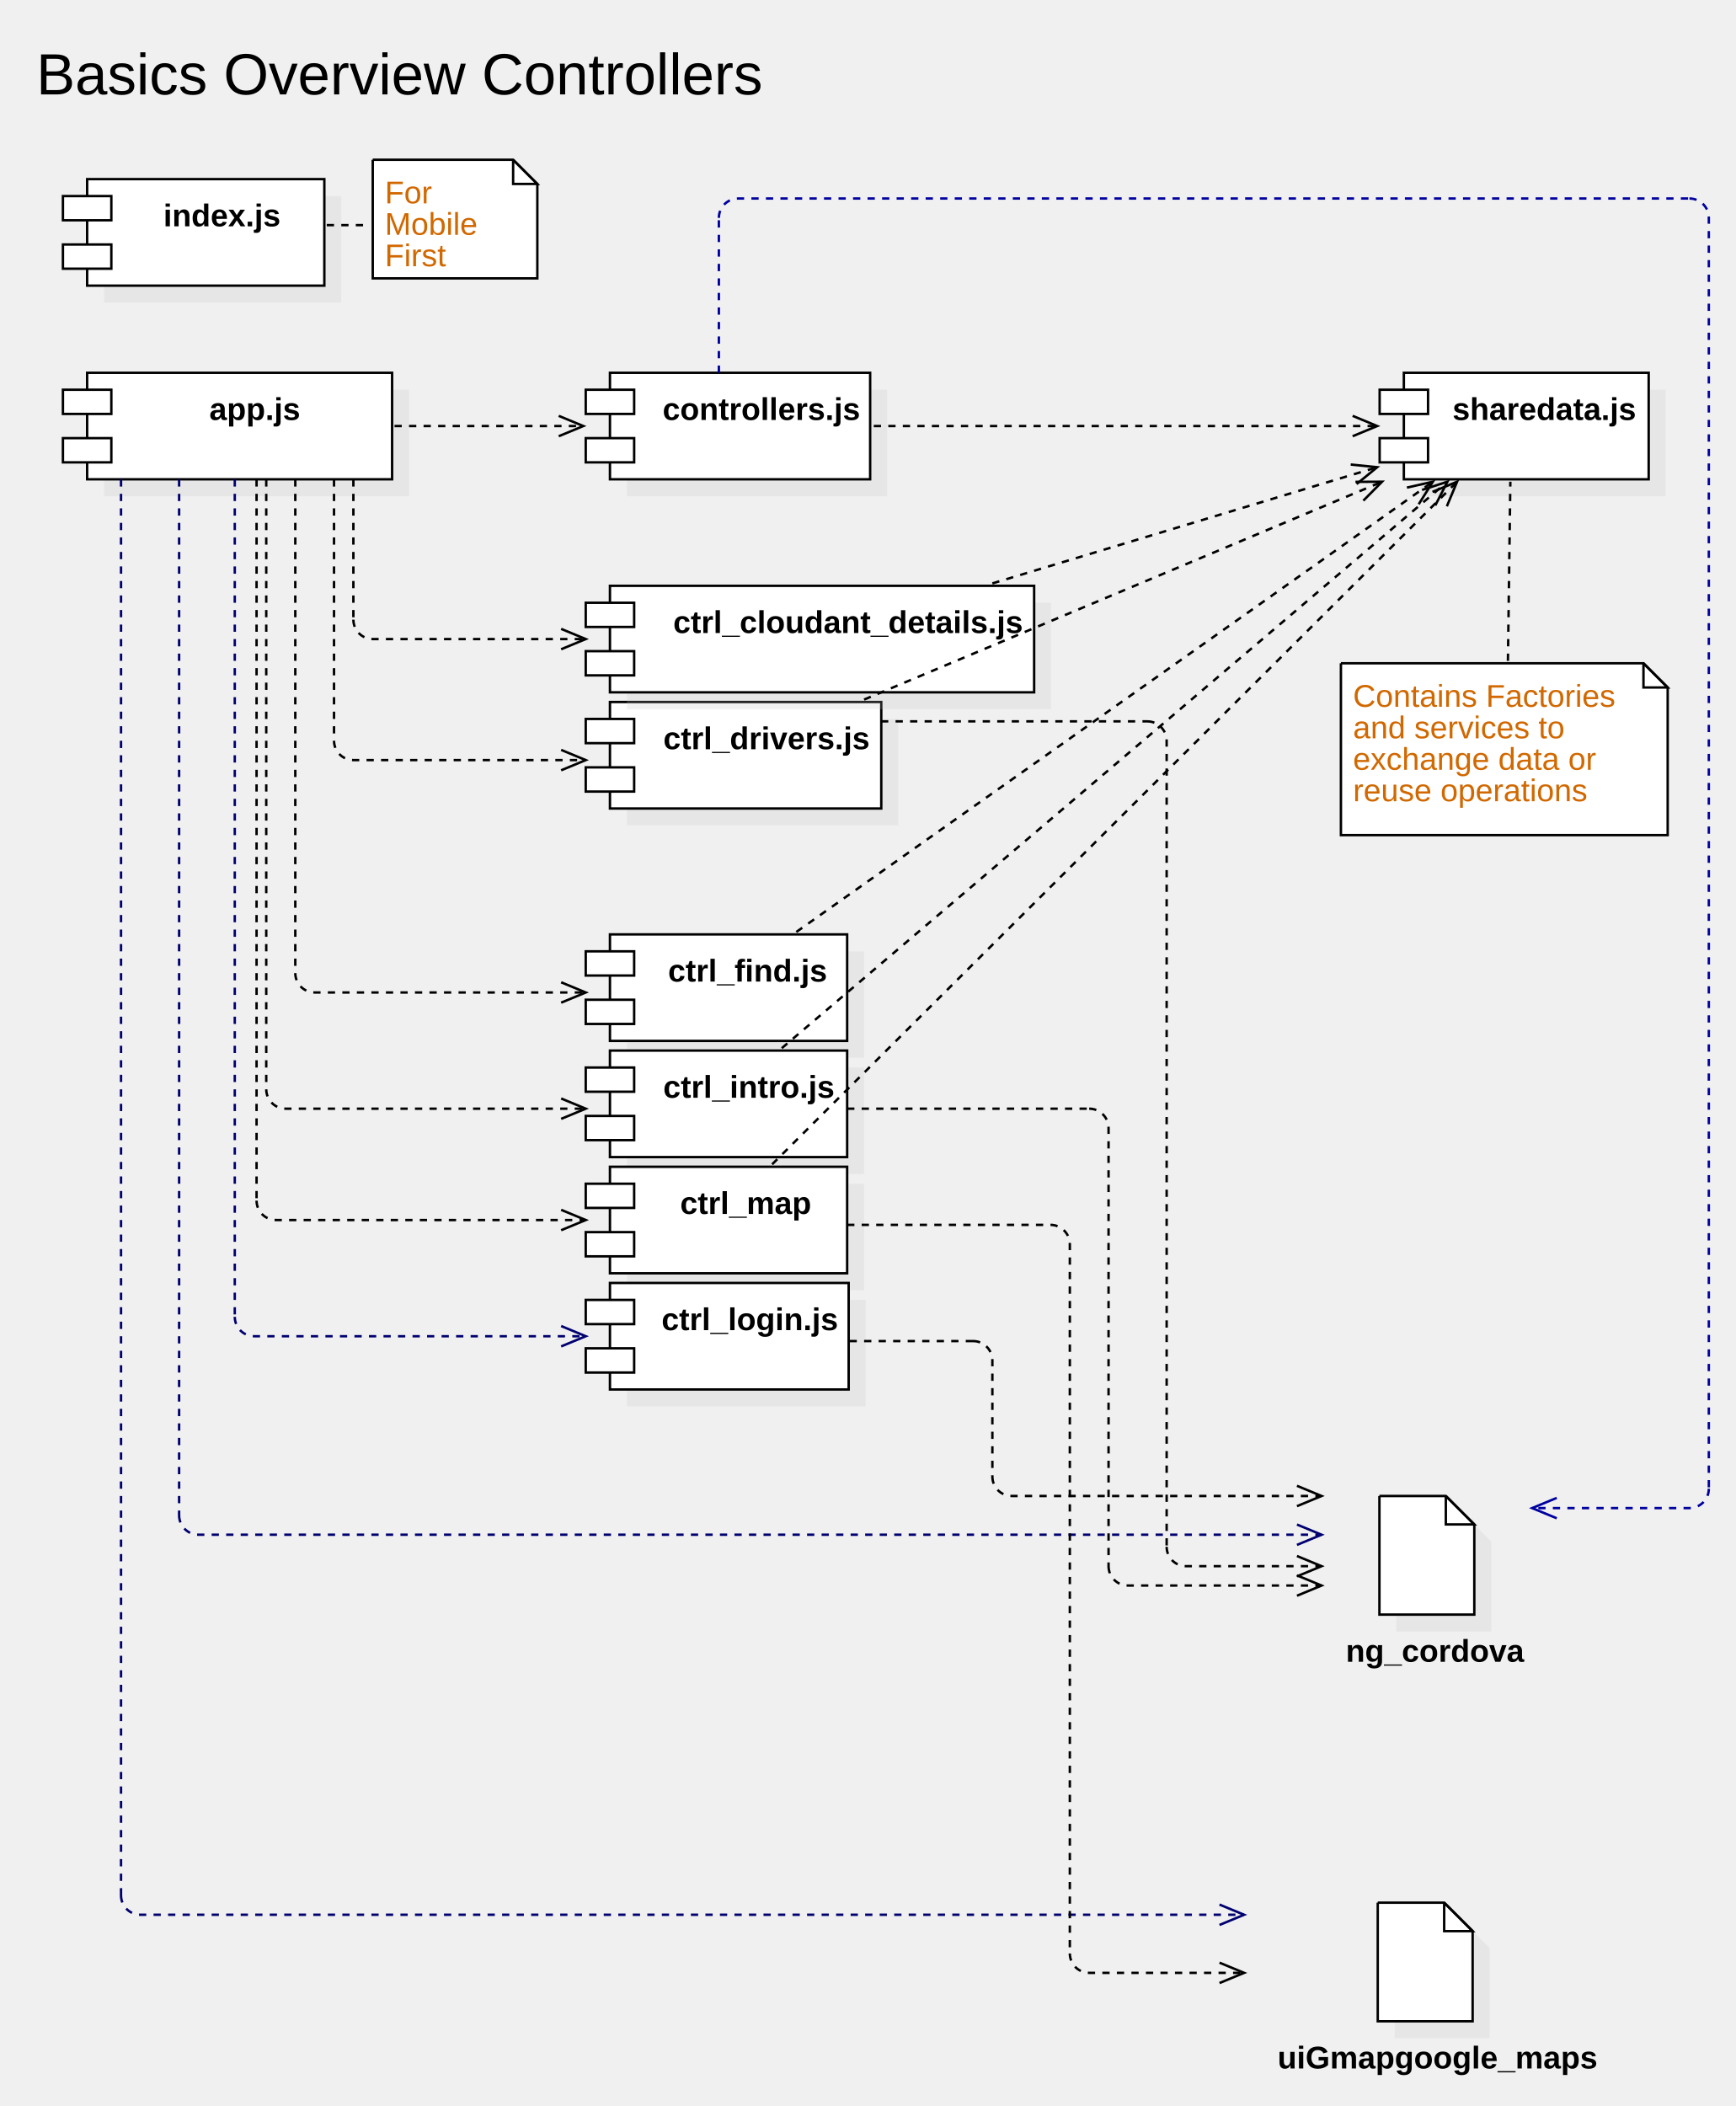
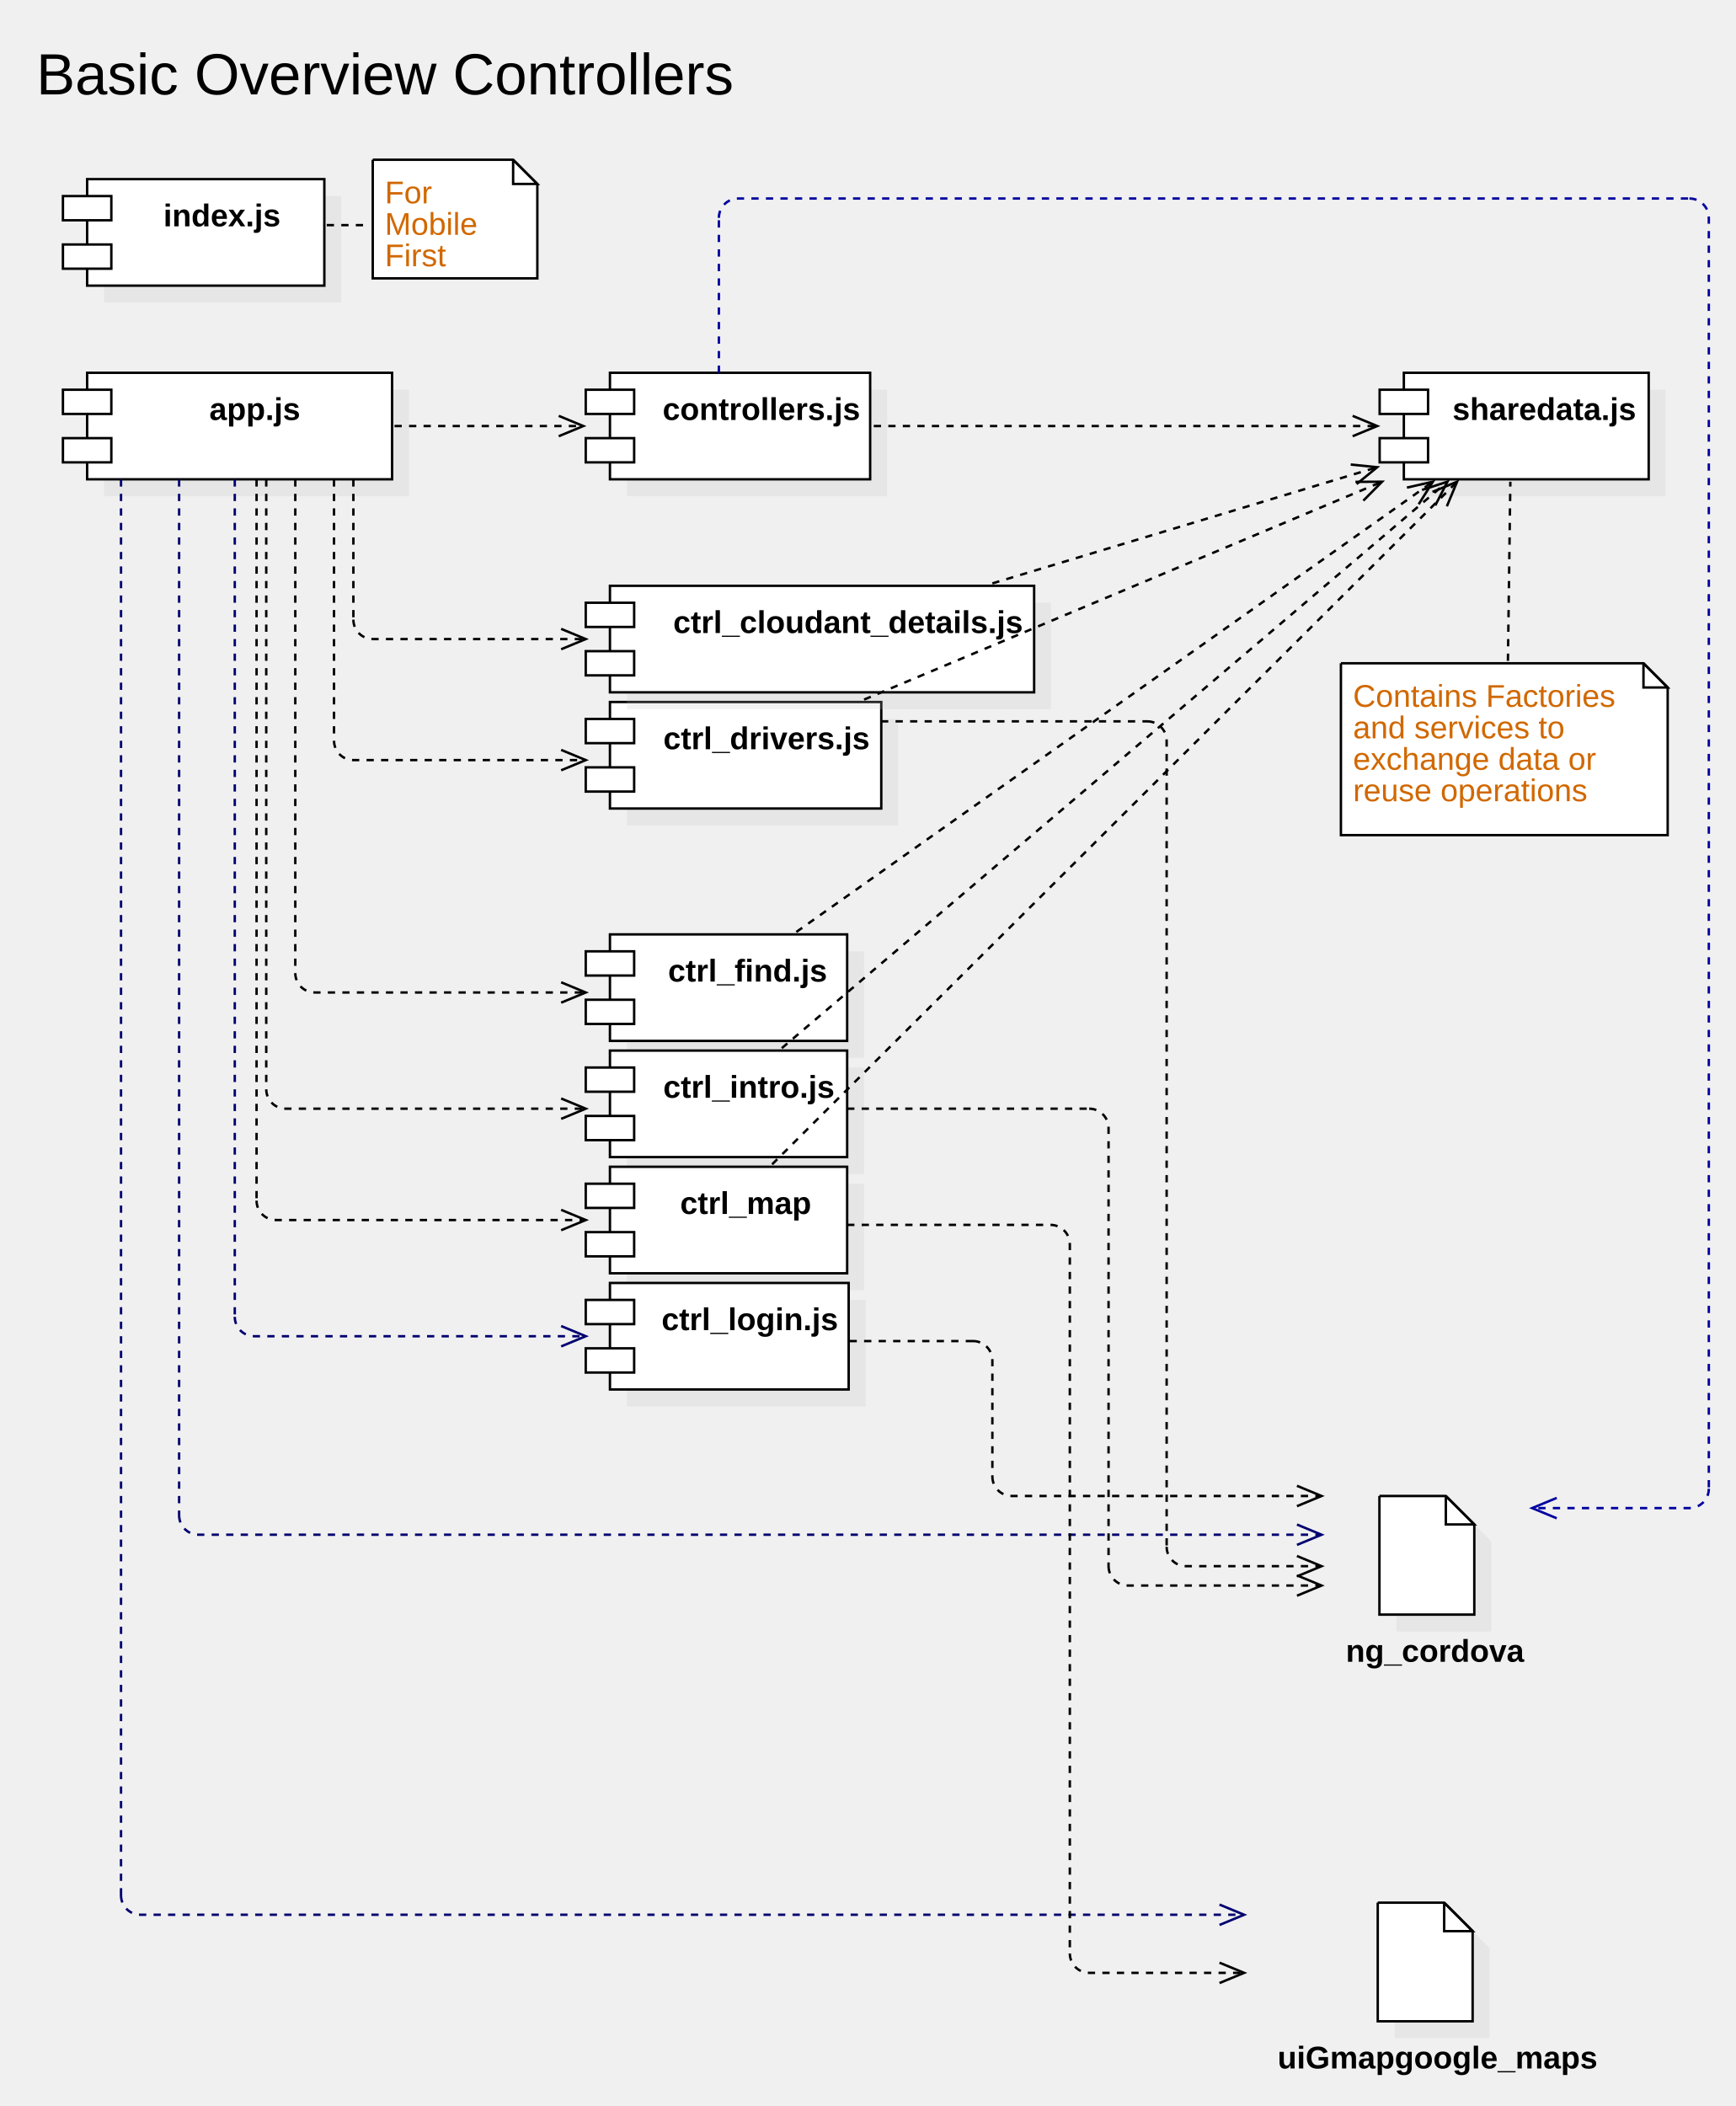
<svg xmlns="http://www.w3.org/2000/svg" version="1.1" width="717" height="870">
  <defs />
  <g>
    <g transform="translate(-166,-70) scale(1,1)">
      <rect fill="#C0C0C0" stroke="none" x="209" y="231" width="126" height="44" opacity="0.2" />
    </g>
    <g transform="translate(-166,-70) scale(1,1)">
      <rect fill="#ffffff" stroke="none" x="202" y="224" width="126" height="44" />
    </g>
    <g transform="translate(-166,-70) scale(1,1)">
      <path fill="none" stroke="#000000" d="M 202 224 L 328 224 L 328 268 L 202 268 L 202 224 Z Z" stroke-miterlimit="10" />
    </g>
    <g transform="translate(-166,-70) scale(1,1)">
      <rect fill="#ffffff" stroke="none" x="192" y="231" width="20" height="10" />
    </g>
    <g transform="translate(-166,-70) scale(1,1)">
      <path fill="none" stroke="#000000" d="M 192 231 L 212 231 L 212 241 L 192 241 L 192 231 Z Z" stroke-miterlimit="10" />
    </g>
    <g transform="translate(-166,-70) scale(1,1)">
      <rect fill="#ffffff" stroke="none" x="192" y="251" width="20" height="10" />
    </g>
    <g transform="translate(-166,-70) scale(1,1)">
      <path fill="none" stroke="#000000" d="M 192 251 L 212 251 L 212 261 L 192 261 L 192 251 Z Z" stroke-miterlimit="10" />
    </g>
    <g transform="translate(-166,-70) scale(1,1)">
      <g>
        <path fill="none" stroke="none" />
        <text fill="#000000" stroke="none" font-family="Arial" font-size="13px" font-style="normal" font-weight="bold" text-decoration="none" x="252.5" y="243.5">app.js</text>
      </g>
    </g>
    <g transform="translate(-166,-70) scale(1,1)">
      <rect fill="#C0C0C0" stroke="none" x="425" y="231" width="107.502" height="44" opacity="0.2" />
    </g>
    <g transform="translate(-166,-70) scale(1,1)">
      <rect fill="#ffffff" stroke="none" x="418" y="224" width="107.502" height="44" />
    </g>
    <g transform="translate(-166,-70) scale(1,1)">
      <path fill="none" stroke="#000000" d="M 418 224 L 525.502 224 L 525.502 268 L 418 268 L 418 224 Z Z" stroke-miterlimit="10" />
    </g>
    <g transform="translate(-166,-70) scale(1,1)">
      <rect fill="#ffffff" stroke="none" x="408" y="231" width="20" height="10" />
    </g>
    <g transform="translate(-166,-70) scale(1,1)">
      <path fill="none" stroke="#000000" d="M 408 231 L 428 231 L 428 241 L 408 241 L 408 231 Z Z" stroke-miterlimit="10" />
    </g>
    <g transform="translate(-166,-70) scale(1,1)">
      <rect fill="#ffffff" stroke="none" x="408" y="251" width="20" height="10" />
    </g>
    <g transform="translate(-166,-70) scale(1,1)">
      <path fill="none" stroke="#000000" d="M 408 251 L 428 251 L 428 261 L 408 261 L 408 251 Z Z" stroke-miterlimit="10" />
    </g>
    <g transform="translate(-166,-70) scale(1,1)">
      <g>
        <path fill="none" stroke="none" />
        <text fill="#000000" stroke="none" font-family="Arial" font-size="13px" font-style="normal" font-weight="bold" text-decoration="none" x="439.751" y="243.5">controllers.js</text>
      </g>
    </g>
    <g transform="translate(-166,-70) scale(1,1)">
      <rect fill="#C0C0C0" stroke="none" x="425" y="367" width="112.095" height="44" opacity="0.2" />
    </g>
    <g transform="translate(-166,-70) scale(1,1)">
      <rect fill="#ffffff" stroke="none" x="418" y="360" width="112.095" height="44" />
    </g>
    <g transform="translate(-166,-70) scale(1,1)">
      <path fill="none" stroke="#000000" d="M 418 360 L 530.095 360 L 530.095 404 L 418 404 L 418 360 Z Z" stroke-miterlimit="10" />
    </g>
    <g transform="translate(-166,-70) scale(1,1)">
      <rect fill="#ffffff" stroke="none" x="408" y="367" width="20" height="10" />
    </g>
    <g transform="translate(-166,-70) scale(1,1)">
      <path fill="none" stroke="#000000" d="M 408 367 L 428 367 L 428 377 L 408 377 L 408 367 Z Z" stroke-miterlimit="10" />
    </g>
    <g transform="translate(-166,-70) scale(1,1)">
      <rect fill="#ffffff" stroke="none" x="408" y="387" width="20" height="10" />
    </g>
    <g transform="translate(-166,-70) scale(1,1)">
      <path fill="none" stroke="#000000" d="M 408 387 L 428 387 L 428 397 L 408 397 L 408 387 Z Z" stroke-miterlimit="10" />
    </g>
    <g transform="translate(-166,-70) scale(1,1)">
      <g>
        <path fill="none" stroke="none" />
        <text fill="#000000" stroke="none" font-family="Arial" font-size="13px" font-style="normal" font-weight="bold" text-decoration="none" x="440.048" y="379.5">ctrl_drivers.js</text>
      </g>
    </g>
    <g transform="translate(-166,-70) scale(1,1)">
      <rect fill="#C0C0C0" stroke="none" x="425" y="319" width="175.251" height="44" opacity="0.2" />
    </g>
    <g transform="translate(-166,-70) scale(1,1)">
      <rect fill="#ffffff" stroke="none" x="418" y="312" width="175.251" height="44" />
    </g>
    <g transform="translate(-166,-70) scale(1,1)">
      <path fill="none" stroke="#000000" d="M 418 312 L 593.251 312 L 593.251 356 L 418 356 L 418 312 Z Z" stroke-miterlimit="10" />
    </g>
    <g transform="translate(-166,-70) scale(1,1)">
      <rect fill="#ffffff" stroke="none" x="408" y="319" width="20" height="10" />
    </g>
    <g transform="translate(-166,-70) scale(1,1)">
      <path fill="none" stroke="#000000" d="M 408 319 L 428 319 L 428 329 L 408 329 L 408 319 Z Z" stroke-miterlimit="10" />
    </g>
    <g transform="translate(-166,-70) scale(1,1)">
      <rect fill="#ffffff" stroke="none" x="408" y="339" width="20" height="10" />
    </g>
    <g transform="translate(-166,-70) scale(1,1)">
      <path fill="none" stroke="#000000" d="M 408 339 L 428 339 L 428 349 L 408 349 L 408 339 Z Z" stroke-miterlimit="10" />
    </g>
    <g transform="translate(-166,-70) scale(1,1)">
      <g>
        <path fill="none" stroke="none" />
        <text fill="#000000" stroke="none" font-family="Arial" font-size="13px" font-style="normal" font-weight="bold" text-decoration="none" x="444.126" y="331.5">ctrl_cloudant_details.js</text>
      </g>
    </g>
    <g transform="translate(-166,-70) scale(1,1)">
      <rect fill="#C0C0C0" stroke="none" x="753" y="231" width="101.155" height="44" opacity="0.2" />
    </g>
    <g transform="translate(-166,-70) scale(1,1)">
      <rect fill="#ffffff" stroke="none" x="746" y="224" width="101.155" height="44" />
    </g>
    <g transform="translate(-166,-70) scale(1,1)">
      <path fill="none" stroke="#000000" d="M 746 224 L 847.155 224 L 847.155 268 L 746 268 L 746 224 Z Z" stroke-miterlimit="10" />
    </g>
    <g transform="translate(-166,-70) scale(1,1)">
      <rect fill="#ffffff" stroke="none" x="736" y="231" width="20" height="10" />
    </g>
    <g transform="translate(-166,-70) scale(1,1)">
      <path fill="none" stroke="#000000" d="M 736 231 L 756 231 L 756 241 L 736 241 L 736 231 Z Z" stroke-miterlimit="10" />
    </g>
    <g transform="translate(-166,-70) scale(1,1)">
      <rect fill="#ffffff" stroke="none" x="736" y="251" width="20" height="10" />
    </g>
    <g transform="translate(-166,-70) scale(1,1)">
      <path fill="none" stroke="#000000" d="M 736 251 L 756 251 L 756 261 L 736 261 L 736 251 Z Z" stroke-miterlimit="10" />
    </g>
    <g transform="translate(-166,-70) scale(1,1)">
      <g>
        <path fill="none" stroke="none" />
        <text fill="#000000" stroke="none" font-family="Arial" font-size="13px" font-style="normal" font-weight="bold" text-decoration="none" x="766.077" y="243.5">sharedata.js</text>
      </g>
    </g>
    <g transform="translate(-166,-70) scale(1,1)">
      <path fill="none" stroke="#000000" d="M 523 359 L 737 269" stroke-miterlimit="10" stroke-dasharray="3" />
    </g>
    <g transform="translate(-166,-70) scale(1,1)">
      <path fill="none" stroke="#000000" d="M 729.264 276.82 L 737 269 L 726 269.059" stroke-miterlimit="10" />
    </g>
    <g transform="translate(-166,-70) scale(1,1)">
      <path fill="none" stroke="#000000" d="M 576 311 L 735 263" stroke-miterlimit="10" stroke-dasharray="3" />
    </g>
    <g transform="translate(-166,-70) scale(1,1)">
      <path fill="none" stroke="#000000" d="M 726.488 269.967 L 735 263 L 724.054 261.907" stroke-miterlimit="10" />
    </g>
    <g transform="translate(-166,-70) scale(1,1)">
      <g>
        <path fill="none" stroke="none" />
-         <text fill="#000000" stroke="none" font-family="Arial" font-size="24px" font-style="normal" font-weight="normal" text-decoration="none" x="181" y="109">Basics Overview Controllers</text>
+         <text fill="#000000" stroke="none" font-family="Arial" font-size="24px" font-style="normal" font-weight="normal" text-decoration="none" x="181" y="109">Basic Overview Controllers</text>
      </g>
    </g>
    <g transform="translate(-166,-70) scale(1,1)">
      <path fill="#ffffff" stroke="none" d="M 720 344 L 845 344 L 855 354 L 855 415 L 720 415 L 720 344" />
    </g>
    <g transform="translate(-166,-70) scale(1,1)">
      <path fill="none" stroke="#000000" d="M 720 344 L 845 344 L 855 354 L 855 415 L 720 415 L 720 344 L 720 344" stroke-miterlimit="10" />
    </g>
    <g transform="translate(-166,-70) scale(1,1)">
      <path fill="none" stroke="#000000" d="M 845 344 L 845 354 L 855 354 L 845 344" stroke-miterlimit="10" />
    </g>
    <g transform="translate(-166,-70) scale(1,1)">
      <g>
        <path fill="none" stroke="none" />
        <text fill="#d16800" stroke="none" font-family="Arial" font-size="13px" font-style="normal" font-weight="normal" text-decoration="none" x="725" y="362">Contains Factories</text>
        <text fill="#d16800" stroke="none" font-family="Arial" font-size="13px" font-style="normal" font-weight="normal" text-decoration="none" x="725" y="375">and services to</text>
        <text fill="#d16800" stroke="none" font-family="Arial" font-size="13px" font-style="normal" font-weight="normal" text-decoration="none" x="725" y="388">exchange data or</text>
        <text fill="#d16800" stroke="none" font-family="Arial" font-size="13px" font-style="normal" font-weight="normal" text-decoration="none" x="725" y="401">reuse operations</text>
      </g>
    </g>
    <g transform="translate(-166,-70) scale(1,1)">
      <path fill="none" stroke="#000000" d="M 789 343 L 790 269" stroke-miterlimit="10" stroke-dasharray="3" />
    </g>
    <g transform="translate(-166,-70) scale(1,1)">
      <path fill="none" stroke="#000000" d="M 527 246 L 735 246" stroke-miterlimit="10" stroke-dasharray="3" />
    </g>
    <g transform="translate(-166,-70) scale(1,1)">
      <path fill="none" stroke="#000000" d="M 724.837 250.21 L 735 246 L 724.837 241.79" stroke-miterlimit="10" />
    </g>
    <g transform="translate(-166,-70) scale(1,1)">
      <rect fill="#C0C0C0" stroke="none" x="209" y="151" width="98" height="44" opacity="0.2" />
    </g>
    <g transform="translate(-166,-70) scale(1,1)">
      <rect fill="#ffffff" stroke="none" x="202" y="144" width="98" height="44" />
    </g>
    <g transform="translate(-166,-70) scale(1,1)">
      <path fill="none" stroke="#000000" d="M 202 144 L 300 144 L 300 188 L 202 188 L 202 144 Z Z" stroke-miterlimit="10" />
    </g>
    <g transform="translate(-166,-70) scale(1,1)">
      <rect fill="#ffffff" stroke="none" x="192" y="151" width="20" height="10" />
    </g>
    <g transform="translate(-166,-70) scale(1,1)">
      <path fill="none" stroke="#000000" d="M 192 151 L 212 151 L 212 161 L 192 161 L 192 151 Z Z" stroke-miterlimit="10" />
    </g>
    <g transform="translate(-166,-70) scale(1,1)">
      <rect fill="#ffffff" stroke="none" x="192" y="171" width="20" height="10" />
    </g>
    <g transform="translate(-166,-70) scale(1,1)">
      <path fill="none" stroke="#000000" d="M 192 171 L 212 171 L 212 181 L 192 181 L 192 171 Z Z" stroke-miterlimit="10" />
    </g>
    <g transform="translate(-166,-70) scale(1,1)">
      <g>
        <path fill="none" stroke="none" />
        <text fill="#000000" stroke="none" font-family="Arial" font-size="13px" font-style="normal" font-weight="bold" text-decoration="none" x="233.5" y="163.5">index.js</text>
      </g>
    </g>
    <g transform="translate(-166,-70) scale(1,1)">
      <path fill="#ffffff" stroke="none" d="M 320 136 L 378 136 L 388 146 L 388 185 L 320 185 L 320 136" />
    </g>
    <g transform="translate(-166,-70) scale(1,1)">
      <path fill="none" stroke="#000000" d="M 320 136 L 378 136 L 388 146 L 388 185 L 320 185 L 320 136 L 320 136" stroke-miterlimit="10" />
    </g>
    <g transform="translate(-166,-70) scale(1,1)">
      <path fill="none" stroke="#000000" d="M 378 136 L 378 146 L 388 146 L 378 136" stroke-miterlimit="10" />
    </g>
    <g transform="translate(-166,-70) scale(1,1)">
      <g>
        <path fill="none" stroke="none" />
        <text fill="#d16800" stroke="none" font-family="Arial" font-size="13px" font-style="normal" font-weight="normal" text-decoration="none" x="325" y="154">For</text>
        <text fill="#d16800" stroke="none" font-family="Arial" font-size="13px" font-style="normal" font-weight="normal" text-decoration="none" x="325" y="167">Mobile</text>
        <text fill="#d16800" stroke="none" font-family="Arial" font-size="13px" font-style="normal" font-weight="normal" text-decoration="none" x="325" y="180">First</text>
      </g>
    </g>
    <g transform="translate(-166,-70) scale(1,1)">
      <path fill="none" stroke="#000000" d="M 301 163 L 319 163" stroke-miterlimit="10" stroke-dasharray="3" />
    </g>
    <g transform="translate(-166,-70) scale(1,1)">
      <path fill="none" stroke="#000000" d="M 312 268 L 312 326 M 312 326 A 8 8 0 0 0 320 334 L 408 334" stroke-miterlimit="10" stroke-dasharray="3" />
    </g>
    <g transform="translate(-166,-70) scale(1,1)">
      <path fill="none" stroke="#000000" d="M 397.837 338.21 L 408 334 L 397.837 329.79" stroke-miterlimit="10" />
    </g>
    <g transform="translate(-166,-70) scale(1,1)">
      <path fill="none" stroke="#000000" d="M 329 246 L 407 246" stroke-miterlimit="10" stroke-dasharray="3" />
    </g>
    <g transform="translate(-166,-70) scale(1,1)">
      <path fill="none" stroke="#000000" d="M 396.837 250.21 L 407 246 L 396.837 241.79" stroke-miterlimit="10" />
    </g>
    <g transform="translate(-166,-70) scale(1,1)">
      <path fill="none" stroke="#000000" d="M 304 268 L 304 376 M 304 376 A 8 8 0 0 0 312 384 L 408 384" stroke-miterlimit="10" stroke-dasharray="3" />
    </g>
    <g transform="translate(-166,-70) scale(1,1)">
      <path fill="none" stroke="#000000" d="M 397.837 388.21 L 408 384 L 397.837 379.79" stroke-miterlimit="10" />
    </g>
    <g transform="translate(-166,-70) scale(1,1)">
      <path fill="#C0C0C0" stroke="none" d="M 742.908 695 L 770.348 695 L 782.108 706.76 L 782.108 744 L 742.908 744" opacity="0.2" />
    </g>
    <g transform="translate(-166,-70) scale(1,1)">
      <path fill="#ffffff" stroke="none" d="M 735.908 688 L 763.348 688 L 775.108 699.76 L 775.108 737 L 735.908 737" />
    </g>
    <g transform="translate(-166,-70) scale(1,1)">
      <path fill="none" stroke="#000000" d="M 735.908 688 L 763.348 688 L 775.108 699.76 L 775.108 737 L 735.908 737 L 735.908 688" stroke-miterlimit="10" />
    </g>
    <g transform="translate(-166,-70) scale(1,1)">
      <path fill="none" stroke="#000000" d="M 763.348 688 L 763.348 699.76 L 775.108 699.76 L 763.348 688" stroke-miterlimit="10" />
    </g>
    <g transform="translate(-166,-70) scale(1,1)">
      <g>
        <path fill="none" stroke="none" />
        <text fill="#000000" stroke="none" font-family="Arial" font-size="13px" font-style="normal" font-weight="bold" text-decoration="none" x="722.008" y="756.5">ng_cordova</text>
      </g>
    </g>
    <g transform="translate(-166,-70) scale(1,1)">
      <path fill="none" stroke="#000070" d="M 240 268 L 240 696 M 240 696 A 8 8 0 0 0 248 704 L 712 704" stroke-miterlimit="10" stroke-dasharray="3" />
    </g>
    <g transform="translate(-166,-70) scale(1,1)">
      <path fill="none" stroke="#000070" d="M 701.837 708.21 L 712 704 L 701.837 699.79" stroke-miterlimit="10" />
    </g>
    <g transform="translate(-166,-70) scale(1,1)">
      <path fill="none" stroke="#0000a0" d="M 463 224 L 463 160 M 463 160 A 8 8 0 0 1 471 152 L 864 152 M 864 152 A 8 8 0 0 1 872 160 L 872 685 M 872 685 A 8 8 0 0 1 864 693 L 799 693" stroke-miterlimit="10" stroke-dasharray="3" />
    </g>
    <g transform="translate(-166,-70) scale(1,1)">
      <path fill="none" stroke="#0000a0" d="M 809.163 688.79 L 799 693 L 809.163 697.21" stroke-miterlimit="10" />
    </g>
    <g transform="translate(-166,-70) scale(1,1)">
      <path fill="#C0C0C0" stroke="none" d="M 742.218 863 L 769.658 863 L 781.418 874.76 L 781.418 912 L 742.218 912" opacity="0.2" />
    </g>
    <g transform="translate(-166,-70) scale(1,1)">
      <path fill="#ffffff" stroke="none" d="M 735.218 856 L 762.658 856 L 774.418 867.76 L 774.418 905 L 735.218 905" />
    </g>
    <g transform="translate(-166,-70) scale(1,1)">
      <path fill="none" stroke="#000000" d="M 735.218 856 L 762.658 856 L 774.418 867.76 L 774.418 905 L 735.218 905 L 735.218 856" stroke-miterlimit="10" />
    </g>
    <g transform="translate(-166,-70) scale(1,1)">
      <path fill="none" stroke="#000000" d="M 762.658 856 L 762.658 867.76 L 774.418 867.76 L 762.658 856" stroke-miterlimit="10" />
    </g>
    <g transform="translate(-166,-70) scale(1,1)">
      <g>
        <path fill="none" stroke="none" />
        <text fill="#000000" stroke="none" font-family="Arial" font-size="13px" font-style="normal" font-weight="bold" text-decoration="none" x="693.818" y="924.5">uiGmapgoogle_maps</text>
      </g>
    </g>
    <g transform="translate(-166,-70) scale(1,1)">
      <path fill="none" stroke="#000000" d="M 530 368 L 640 368 M 640 368 A 8 8 0 0 1 648 376 L 648 709 M 648 709 A 8 8 0 0 0 656 717 L 712 717" stroke-miterlimit="10" stroke-dasharray="3" />
    </g>
    <g transform="translate(-166,-70) scale(1,1)">
      <path fill="none" stroke="#000000" d="M 701.837 721.21 L 712 717 L 701.837 712.79" stroke-miterlimit="10" />
    </g>
    <g transform="translate(-166,-70) scale(1,1)">
      <rect fill="#C0C0C0" stroke="none" x="425" y="463" width="98" height="44" opacity="0.2" />
    </g>
    <g transform="translate(-166,-70) scale(1,1)">
      <rect fill="#ffffff" stroke="none" x="418" y="456" width="98" height="44" />
    </g>
    <g transform="translate(-166,-70) scale(1,1)">
      <path fill="none" stroke="#000000" d="M 418 456 L 516 456 L 516 500 L 418 500 L 418 456 Z Z" stroke-miterlimit="10" />
    </g>
    <g transform="translate(-166,-70) scale(1,1)">
      <rect fill="#ffffff" stroke="none" x="408" y="463" width="20" height="10" />
    </g>
    <g transform="translate(-166,-70) scale(1,1)">
      <path fill="none" stroke="#000000" d="M 408 463 L 428 463 L 428 473 L 408 473 L 408 463 Z Z" stroke-miterlimit="10" />
    </g>
    <g transform="translate(-166,-70) scale(1,1)">
      <rect fill="#ffffff" stroke="none" x="408" y="483" width="20" height="10" />
    </g>
    <g transform="translate(-166,-70) scale(1,1)">
      <path fill="none" stroke="#000000" d="M 408 483 L 428 483 L 428 493 L 408 493 L 408 483 Z Z" stroke-miterlimit="10" />
    </g>
    <g transform="translate(-166,-70) scale(1,1)">
      <g>
        <path fill="none" stroke="none" />
        <text fill="#000000" stroke="none" font-family="Arial" font-size="13px" font-style="normal" font-weight="bold" text-decoration="none" x="442" y="475.5">ctrl_find.js</text>
      </g>
    </g>
    <g transform="translate(-166,-70) scale(1,1)">
      <path fill="none" stroke="#000000" d="M 288 268 L 288 472 M 288 472 A 8 8 0 0 0 296 480 L 408 480" stroke-miterlimit="10" stroke-dasharray="3" />
    </g>
    <g transform="translate(-166,-70) scale(1,1)">
      <path fill="none" stroke="#000000" d="M 397.837 484.21 L 408 480 L 397.837 475.79" stroke-miterlimit="10" />
    </g>
    <g transform="translate(-166,-70) scale(1,1)">
      <rect fill="#C0C0C0" stroke="none" x="425" y="511" width="98" height="44" opacity="0.2" />
    </g>
    <g transform="translate(-166,-70) scale(1,1)">
      <rect fill="#ffffff" stroke="none" x="418" y="504" width="98" height="44" />
    </g>
    <g transform="translate(-166,-70) scale(1,1)">
      <path fill="none" stroke="#000000" d="M 418 504 L 516 504 L 516 548 L 418 548 L 418 504 Z Z" stroke-miterlimit="10" />
    </g>
    <g transform="translate(-166,-70) scale(1,1)">
      <rect fill="#ffffff" stroke="none" x="408" y="511" width="20" height="10" />
    </g>
    <g transform="translate(-166,-70) scale(1,1)">
      <path fill="none" stroke="#000000" d="M 408 511 L 428 511 L 428 521 L 408 521 L 408 511 Z Z" stroke-miterlimit="10" />
    </g>
    <g transform="translate(-166,-70) scale(1,1)">
      <rect fill="#ffffff" stroke="none" x="408" y="531" width="20" height="10" />
    </g>
    <g transform="translate(-166,-70) scale(1,1)">
      <path fill="none" stroke="#000000" d="M 408 531 L 428 531 L 428 541 L 408 541 L 408 531 Z Z" stroke-miterlimit="10" />
    </g>
    <g transform="translate(-166,-70) scale(1,1)">
      <g>
        <path fill="none" stroke="none" />
        <text fill="#000000" stroke="none" font-family="Arial" font-size="13px" font-style="normal" font-weight="bold" text-decoration="none" x="440" y="523.5">ctrl_intro.js</text>
      </g>
    </g>
    <g transform="translate(-166,-70) scale(1,1)">
      <path fill="none" stroke="#000000" d="M 276 268 L 276 520 M 276 520 A 8 8 0 0 0 284 528 L 408 528" stroke-miterlimit="10" stroke-dasharray="3" />
    </g>
    <g transform="translate(-166,-70) scale(1,1)">
      <path fill="none" stroke="#000000" d="M 397.837 532.21 L 408 528 L 397.837 523.79" stroke-miterlimit="10" />
    </g>
    <g transform="translate(-166,-70) scale(1,1)">
      <path fill="none" stroke="#000070" d="M 216 268 L 216 853 M 216 853 A 8 8 0 0 0 224 861 L 680 861" stroke-miterlimit="10" stroke-dasharray="3" />
    </g>
    <g transform="translate(-166,-70) scale(1,1)">
      <path fill="none" stroke="#000070" d="M 669.837 865.21 L 680 861 L 669.837 856.79" stroke-miterlimit="10" />
    </g>
    <g transform="translate(-166,-70) scale(1,1)">
      <rect fill="#C0C0C0" stroke="none" x="425" y="559" width="98" height="44" opacity="0.2" />
    </g>
    <g transform="translate(-166,-70) scale(1,1)">
      <rect fill="#ffffff" stroke="none" x="418" y="552" width="98" height="44" />
    </g>
    <g transform="translate(-166,-70) scale(1,1)">
      <path fill="none" stroke="#000000" d="M 418 552 L 516 552 L 516 596 L 418 596 L 418 552 Z Z" stroke-miterlimit="10" />
    </g>
    <g transform="translate(-166,-70) scale(1,1)">
      <rect fill="#ffffff" stroke="none" x="408" y="559" width="20" height="10" />
    </g>
    <g transform="translate(-166,-70) scale(1,1)">
      <path fill="none" stroke="#000000" d="M 408 559 L 428 559 L 428 569 L 408 569 L 408 559 Z Z" stroke-miterlimit="10" />
    </g>
    <g transform="translate(-166,-70) scale(1,1)">
      <rect fill="#ffffff" stroke="none" x="408" y="579" width="20" height="10" />
    </g>
    <g transform="translate(-166,-70) scale(1,1)">
      <path fill="none" stroke="#000000" d="M 408 579 L 428 579 L 428 589 L 408 589 L 408 579 Z Z" stroke-miterlimit="10" />
    </g>
    <g transform="translate(-166,-70) scale(1,1)">
      <g>
        <path fill="none" stroke="none" />
        <text fill="#000000" stroke="none" font-family="Arial" font-size="13px" font-style="normal" font-weight="bold" text-decoration="none" x="447" y="571.5">ctrl_map</text>
      </g>
    </g>
    <g transform="translate(-166,-70) scale(1,1)">
      <path fill="none" stroke="#000000" d="M 516 528 L 616 528 M 616 528 A 8 8 0 0 1 624 536 L 624 717 M 624 717 A 8 8 0 0 0 632 725 L 712 725" stroke-miterlimit="10" stroke-dasharray="3" />
    </g>
    <g transform="translate(-166,-70) scale(1,1)">
      <path fill="none" stroke="#000000" d="M 701.837 729.21 L 712 725 L 701.837 720.79" stroke-miterlimit="10" />
    </g>
    <g transform="translate(-166,-70) scale(1,1)">
      <path fill="none" stroke="#000000" d="M 272 268 L 272 566 M 272 566 A 8 8 0 0 0 280 574 L 408 574" stroke-miterlimit="10" stroke-dasharray="3" />
    </g>
    <g transform="translate(-166,-70) scale(1,1)">
      <path fill="none" stroke="#000000" d="M 397.837 578.21 L 408 574 L 397.837 569.79" stroke-miterlimit="10" />
    </g>
    <g transform="translate(-166,-70) scale(1,1)">
      <path fill="none" stroke="#000000" d="M 516 576 L 600 576 M 600 576 A 8 8 0 0 1 608 584 L 608 877 M 608 877 A 8 8 0 0 0 616 885 L 680 885" stroke-miterlimit="10" stroke-dasharray="3" />
    </g>
    <g transform="translate(-166,-70) scale(1,1)">
      <path fill="none" stroke="#000000" d="M 669.837 889.21 L 680 885 L 669.837 880.79" stroke-miterlimit="10" />
    </g>
    <g transform="translate(-166,-70) scale(1,1)">
      <rect fill="#C0C0C0" stroke="none" x="425" y="607" width="98.625" height="44" opacity="0.2" />
    </g>
    <g transform="translate(-166,-70) scale(1,1)">
      <rect fill="#ffffff" stroke="none" x="418" y="600" width="98.625" height="44" />
    </g>
    <g transform="translate(-166,-70) scale(1,1)">
      <path fill="none" stroke="#000000" d="M 418 600 L 516.625 600 L 516.625 644 L 418 644 L 418 600 Z Z" stroke-miterlimit="10" />
    </g>
    <g transform="translate(-166,-70) scale(1,1)">
      <rect fill="#ffffff" stroke="none" x="408" y="607" width="20" height="10" />
    </g>
    <g transform="translate(-166,-70) scale(1,1)">
      <path fill="none" stroke="#000000" d="M 408 607 L 428 607 L 428 617 L 408 617 L 408 607 Z Z" stroke-miterlimit="10" />
    </g>
    <g transform="translate(-166,-70) scale(1,1)">
      <rect fill="#ffffff" stroke="none" x="408" y="627" width="20" height="10" />
    </g>
    <g transform="translate(-166,-70) scale(1,1)">
      <path fill="none" stroke="#000000" d="M 408 627 L 428 627 L 428 637 L 408 637 L 408 627 Z Z" stroke-miterlimit="10" />
    </g>
    <g transform="translate(-166,-70) scale(1,1)">
      <g>
        <path fill="none" stroke="none" />
        <text fill="#000000" stroke="none" font-family="Arial" font-size="13px" font-style="normal" font-weight="bold" text-decoration="none" x="439.313" y="619.5">ctrl_login.js</text>
      </g>
    </g>
    <g transform="translate(-166,-70) scale(1,1)">
      <path fill="none" stroke="#000070" d="M 263 268 L 263 614 M 263 614 A 8 8 0 0 0 271 622 L 408 622" stroke-miterlimit="10" stroke-dasharray="3" />
    </g>
    <g transform="translate(-166,-70) scale(1,1)">
      <path fill="none" stroke="#000070" d="M 397.837 626.21 L 408 622 L 397.837 617.79" stroke-miterlimit="10" />
    </g>
    <g transform="translate(-166,-70) scale(1,1)">
      <path fill="none" stroke="#000000" d="M 517 624 L 568 624 M 568 624 A 8 8 0 0 1 576 632 L 576 680 M 576 680 A 8 8 0 0 0 584 688 L 712 688" stroke-miterlimit="10" stroke-dasharray="3" />
    </g>
    <g transform="translate(-166,-70) scale(1,1)">
      <path fill="none" stroke="#000000" d="M 701.837 692.21 L 712 688 L 701.837 683.79" stroke-miterlimit="10" />
    </g>
    <g transform="translate(-166,-70) scale(1,1)">
      <path fill="none" stroke="#000000" d="M 495 455 L 758 269" stroke-miterlimit="10" stroke-dasharray="3" />
    </g>
    <g transform="translate(-166,-70) scale(1,1)">
      <path fill="none" stroke="#000000" d="M 752.133 278.305 L 758 269 L 747.272 271.431" stroke-miterlimit="10" />
    </g>
    <g transform="translate(-166,-70) scale(1,1)">
      <path fill="none" stroke="#000000" d="M 489 503 L 764 269" stroke-miterlimit="10" stroke-dasharray="3" />
    </g>
    <g transform="translate(-166,-70) scale(1,1)">
      <path fill="none" stroke="#000000" d="M 758.988 278.792 L 764 269 L 753.532 272.38" stroke-miterlimit="10" />
    </g>
    <g transform="translate(-166,-70) scale(1,1)">
      <path fill="none" stroke="#000000" d="M 485 551 L 768 269" stroke-miterlimit="10" stroke-dasharray="3" />
    </g>
    <g transform="translate(-166,-70) scale(1,1)">
      <path fill="none" stroke="#000000" d="M 763.773 279.155 L 768 269 L 757.83 273.192" stroke-miterlimit="10" />
    </g>
  </g>
</svg>
